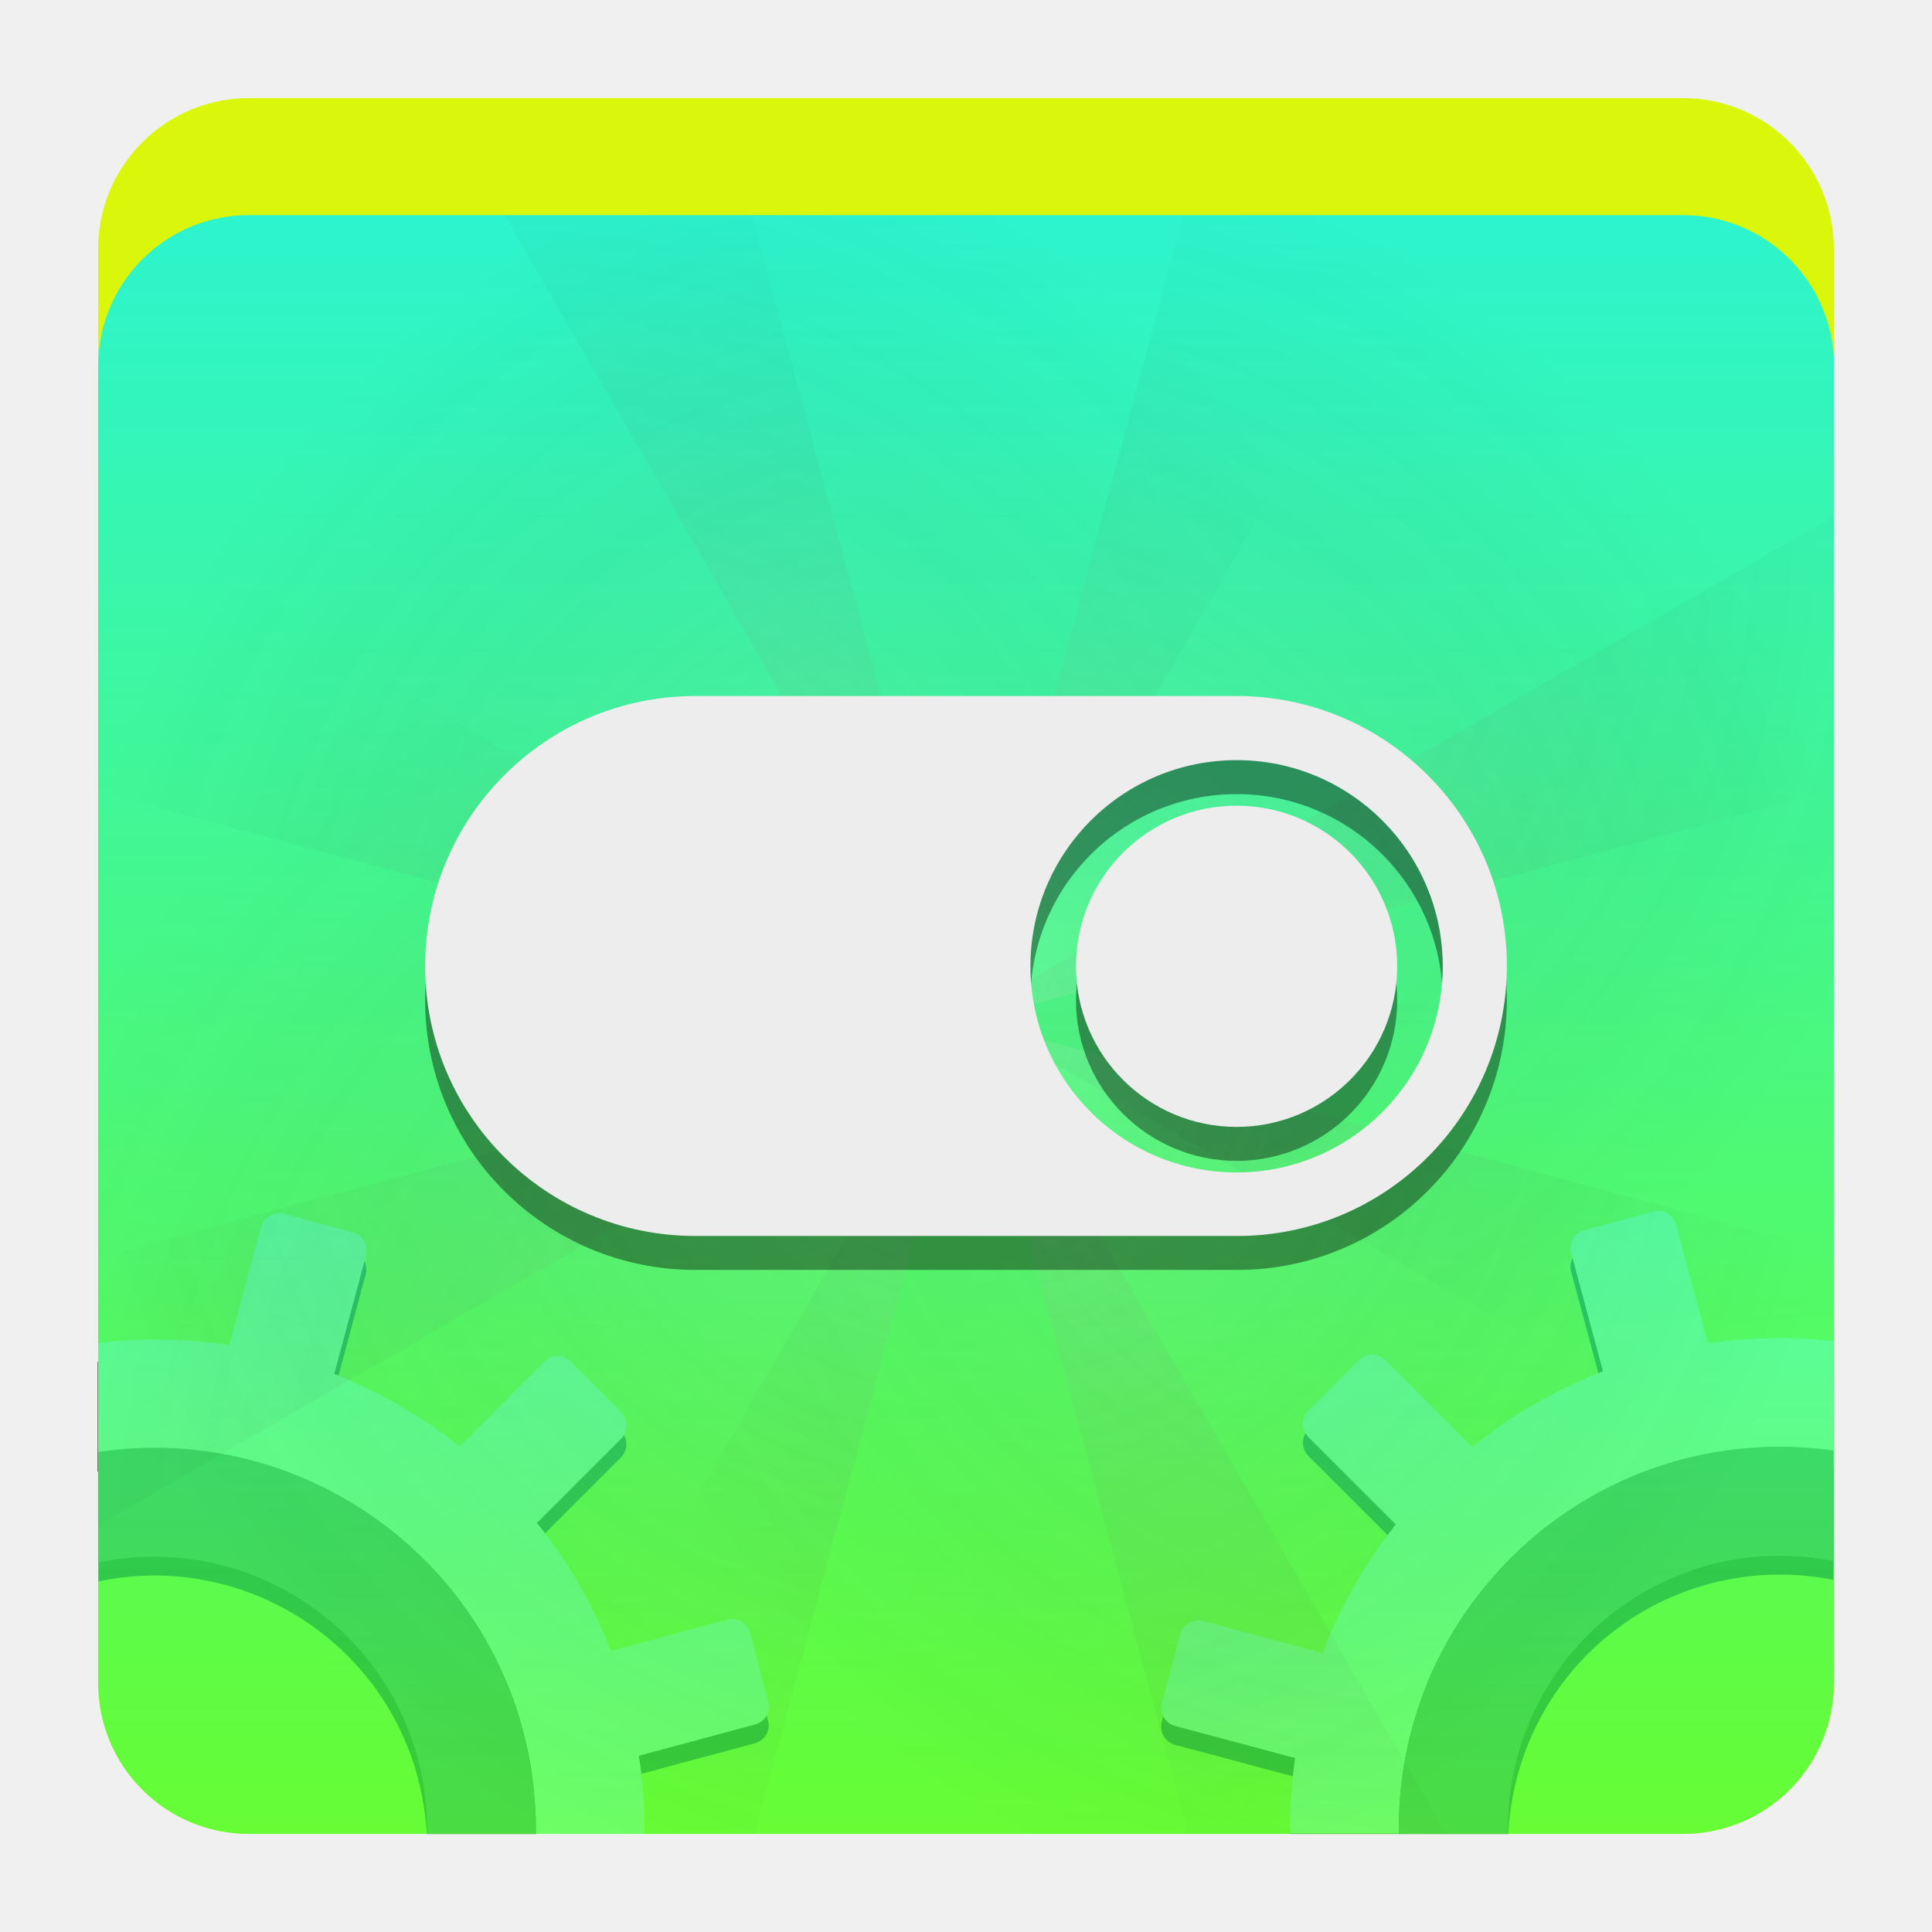
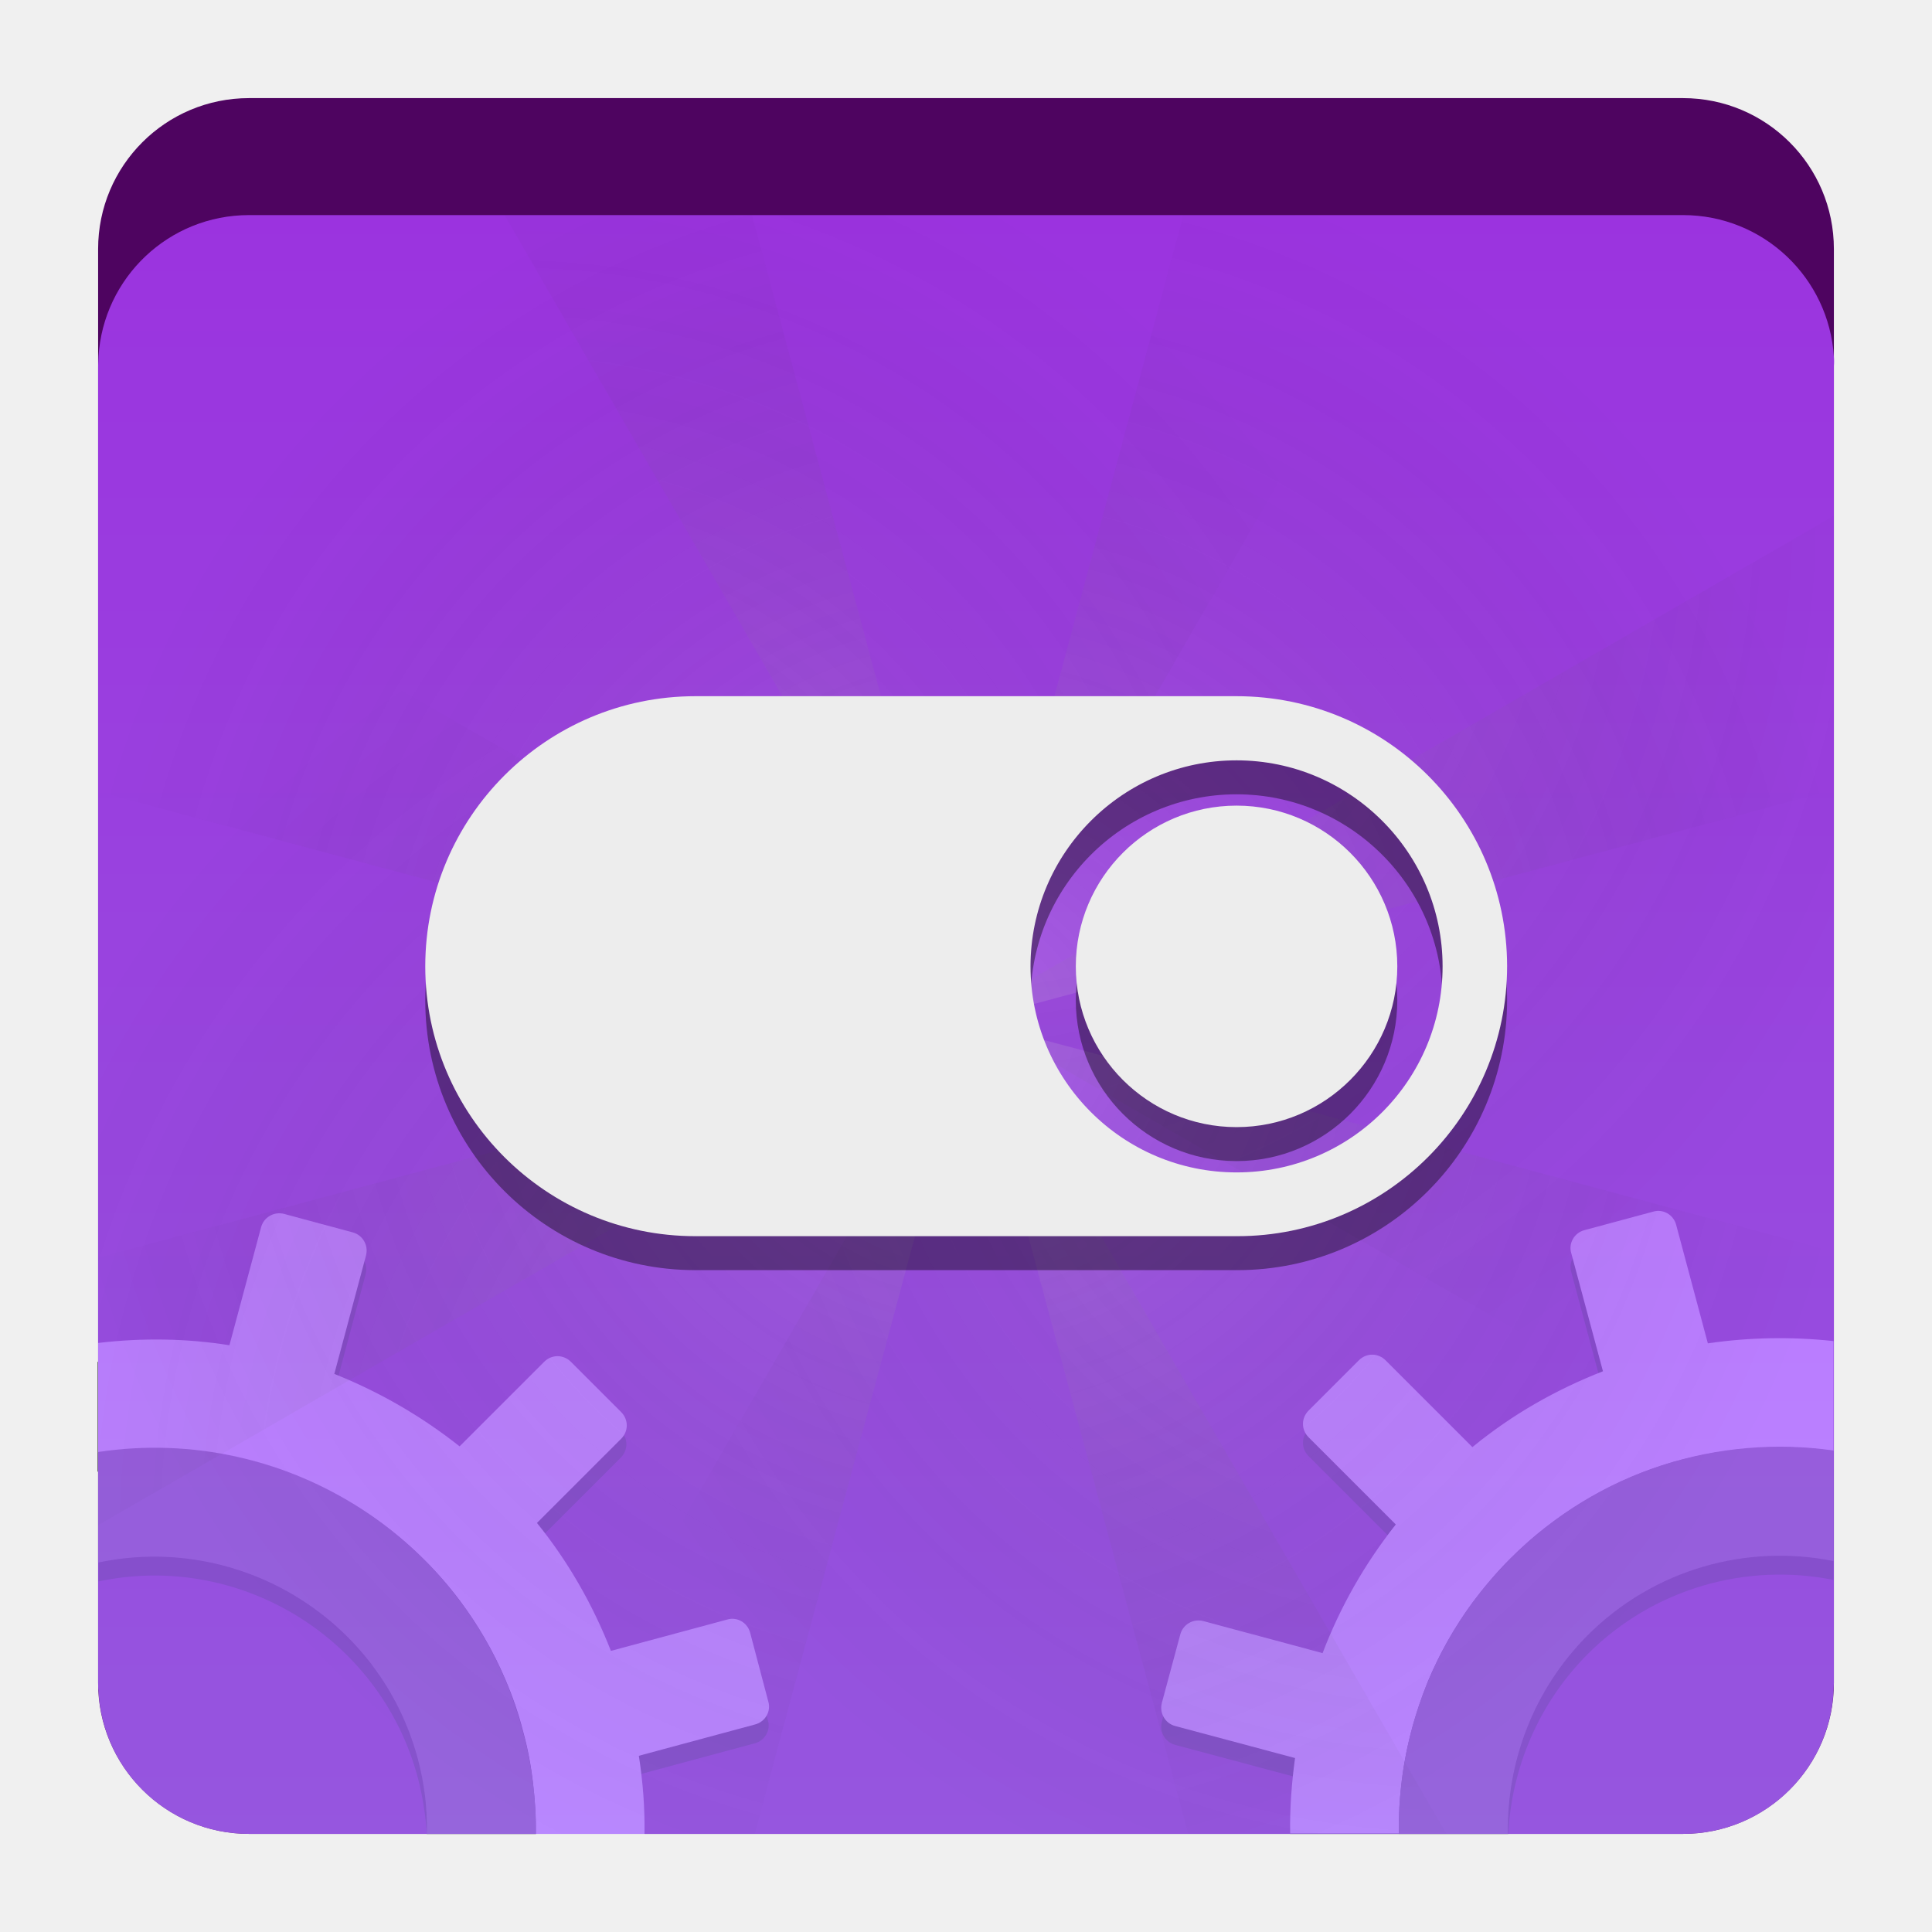
<svg xmlns="http://www.w3.org/2000/svg" version="1.1" id="Layer_1" x="0px" y="0px" viewBox="0 0 512 512" style="enable-background:new 0 0 512 512;" xml:space="preserve">
  <g>
-     <path style="fill:#DAF70B;" d="M446,486H66c-22.1,0-40-17.9-40-40V66c0-22.1,17.9-40,40-40h380c22.1,0,40,17.9,40,40v380   C486,468.1,468.1,486,446,486z" />
+     <path style="fill:#4E0460;" d="M446,486H66c-22.1,0-40-17.9-40-40V66c0-22.1,17.9-40,40-40h380c22.1,0,40,17.9,40,40v380   C486,468.1,468.1,486,446,486z" />
    <g>
      <g>
        <g>
          <path d="M53.3,389.6c9.5,1.2,18.9,3.7,27.8,7.6c3.5,1.5,7,3.3,10.4,5.2c3.4,2,6.7,4.1,9.8,6.4c7.8,5.8,14.7,12.6,20.5,20.3      c4.8,6.4,8.9,13.4,12.1,20.9c1.9,4.4,3.5,9,4.7,13.7c1.3,4.7,2.2,9.5,2.7,14.2c0.3,2.7,0.5,5.4,0.6,8.1h28.8      c-0.1-5.2-0.6-10.4-1.5-15.7L200,462c2.7-0.7,4.3-3.5,3.5-6.1l-4.8-18.2c-0.7-2.7-3.5-4.3-6.1-3.5l-30.8,8.3      c-4.9-12.5-11.5-23.9-19.6-33.9l22.3-22.3c2-2,2-5.1,0-7.1l-13.3-13.3c-2-2-5.1-2-7.1,0l-22.4,22.4c-10.1-8-21.2-14.4-33.2-19.2      l8.4-31.4c0.7-2.7-0.9-5.4-3.5-6.1l-18.2-4.9c-2.7-0.7-5.4,0.9-6.1,3.5l-8.4,31.3c-11.3-1.8-23-2-34.8-0.6V390      c0.8-0.1,1.6-0.2,2.3-0.3C36.6,388.6,45,388.6,53.3,389.6z" />
          <path d="M110.7,471c1.3,5,2.1,10,2.4,15H142c-0.3-7.4-1.4-15-3.4-22.4c-13.4-50.2-62.4-81.4-112.5-73.8v29.3      C63.2,411.2,100.7,433.8,110.7,471z" />
        </g>
        <g>
          <path d="M452.6,361l-8.4-31.4c-0.7-2.7-3.5-4.3-6.1-3.5l-18.2,4.9c-2.7,0.7-4.3,3.5-3.5,6.1l8.4,31.3      c-12.3,4.8-24,11.4-34.6,20.1l-23-23c-2-2-5.1-2-7.1,0l-13.3,13.3c-2,2-2,5.1,0,7.1l23.1,23.1c-8.3,10.5-14.8,22-19.4,34.1      l-31.6-8.5c-2.7-0.7-5.4,0.9-6.1,3.5l-4.9,18.2c-0.7,2.7,0.9,5.4,3.5,6.1l31.8,8.5c-0.7,5-1.1,10-1.3,15.1h28.8      c0.1-2.5,0.3-4.9,0.5-7.4c1-9.7,3.5-19.1,7.1-28c3.1-7.4,7.1-14.5,11.9-21c3-4,6.3-7.9,9.9-11.5c3.3-3.3,6.7-6.3,10.3-9      c6.7-5.1,13.9-9.3,21.6-12.6c8.8-3.8,18.2-6.2,27.9-7.3c3.8-0.4,7.7-0.7,11.6-0.7s7.8,0.2,11.7,0.7c0.9,0.1,1.7,0.2,2.6,0.3      v-29.1C474.8,359.2,463.6,359.4,452.6,361z" />
          <path d="M400.3,418c-18.8,18.8-28.7,43.3-29.6,68h29c0.9-17.3,7.9-34.4,21-47.6c17.7-17.7,42.4-24.3,65.2-19.7v-29.3      C455.5,385.1,423.6,394.6,400.3,418z" />
        </g>
      </g>
      <g>
        <g>
          <path style="fill:#FFFFFF;" d="M198.8,432.7c-0.7-2.7-3.5-4.3-6.1-3.5l-30.8,8.3c-4.9-12.5-11.5-23.9-19.6-33.9l22.3-22.3      c2-2,2-5.1,0-7.1l-13.3-13.3c-2-2-5.1-2-7.1,0l-22.4,22.4c-10.1-8-21.2-14.4-33.2-19.2l8.4-31.4c0.7-2.7-0.9-5.4-3.5-6.1      l-18.2-4.9c-2.7-0.7-5.4,0.9-6.1,3.5l-8.4,31.3c-11.3-1.8-23-2-34.8-0.6V385c0.8-0.1,1.6-0.2,2.3-0.3c8.3-1.1,16.7-1.1,25-0.1      c9.5,1.2,18.9,3.7,27.8,7.6c3.5,1.5,7,3.3,10.4,5.2c3.4,2,6.7,4.1,9.8,6.4c7.8,5.8,14.7,12.6,20.5,20.3      c4.8,6.4,8.9,13.4,12.1,20.9c1.9,4.4,3.5,9,4.7,13.7c1.3,4.7,2.2,9.5,2.7,14.2c0.5,4.4,0.8,8.8,0.7,13.2h28.8      c0.1-6.9-0.4-13.8-1.5-20.8l30.8-8.3c2.7-0.7,4.3-3.5,3.5-6.1L198.8,432.7z" />
          <path style="fill:#515151;" d="M26,384.8v29.3c37.2-7.9,74.7,14.7,84.7,51.9c1.8,6.7,2.6,13.4,2.4,20H142c0.1-9-1-18.3-3.5-27.4      C125.1,408.4,76.1,377.2,26,384.8z" />
        </g>
        <g>
          <path style="fill:#FFFFFF;" d="M370.7,484.5c0-3.7,0.2-7.3,0.6-10.9c1-9.7,3.5-19.1,7.1-28c3.1-7.4,7.1-14.5,11.9-21      c3-4,6.3-7.9,9.9-11.5c3.3-3.3,6.7-6.3,10.3-9c6.7-5.1,13.9-9.3,21.6-12.6c8.8-3.8,18.2-6.2,27.9-7.3c3.8-0.4,7.7-0.7,11.6-0.7      s7.8,0.2,11.7,0.7c0.9,0.1,1.7,0.2,2.6,0.3v-29.1c-11.1-1.2-22.3-1-33.3,0.6l-8.4-31.4c-0.7-2.7-3.5-4.3-6.1-3.5l-18.2,4.9      c-2.7,0.7-4.3,3.5-3.5,6.1l8.4,31.3c-12.3,4.8-24,11.4-34.6,20.1l-23-23c-2-2-5.1-2-7.1,0l-13.3,13.3c-2,2-2,5.1,0,7.1      l23.1,23.1c-8.3,10.5-14.8,22-19.4,34.1l-31.6-8.5c-2.7-0.7-5.4,0.9-6.1,3.5l-4.9,18.2c-0.7,2.7,0.9,5.4,3.5,6.1l31.8,8.5      c-0.9,6.6-1.4,13.3-1.3,20h28.9C370.7,485.5,370.7,485,370.7,484.5z" />
          <path style="fill:#515151;" d="M420.7,433.4c17.7-17.7,42.4-24.3,65.2-19.7v-29.3c-30.4-4.3-62.3,5.2-85.6,28.6      c-20.1,20.1-30,46.6-29.6,73h28.9C399.3,467,406.3,447.9,420.7,433.4z" />
        </g>
      </g>
-       <linearGradient id="SVGID_1_" gradientUnits="userSpaceOnUse" x1="256.038" y1="486" x2="256.038" y2="57">
-         <stop offset="0" style="stop-color:#48FF3F" />
-         <stop offset="1" style="stop-color:#00F4FF" />
+       <linearGradient id="SVGID_1_" gradientUnits="userSpaceOnUse" x1="256.038" y1="26" x2="256.038" y2="455" gradientTransform="matrix(1 0 0 -1 0 512)">
+         <stop offset="0" style="stop-color:#A76AFF" />
+         <stop offset="1" style="stop-color:#AE3FFF" />
      </linearGradient>
-       <path style="opacity:0.8;fill:url(#SVGID_1_);" d="M486,94.6L486,94.6c-1.3-21-18.7-37.6-40-37.6H66c-21.3,0-38.6,16.6-39.9,37.5    v0.1c0,0.8-0.1,1.6-0.1,2.4v349c0,0.7,0,1.4,0.1,2.1c0,0,0,0,0,0.1C27.2,469.3,44.6,486,66,486h380c21.4,0,38.8-16.7,39.9-37.8    c0,0,0,0,0-0.1c0-0.7,0.1-1.4,0.1-2.1V97C486.1,96.2,486.1,95.4,486,94.6z" />
+       <path style="opacity:0.8;fill:url(#SVGID_1_);enable-background:new    ;" d="M486,94.6L486,94.6c-1.3-21-18.7-37.6-40-37.6H66    c-21.3,0-38.6,16.6-39.9,37.5v0.1c0,0.8-0.1,1.6-0.1,2.4v349c0,0.7,0,1.4,0.1,2.1c0,0,0,0,0,0.1C27.2,469.3,44.6,486,66,486h380    c21.4,0,38.8-16.7,39.9-37.8c0,0,0,0,0-0.1c0-0.7,0.1-1.4,0.1-2.1V97C486.1,96.2,486.1,95.4,486,94.6z" />
      <g style="opacity:0.3;">
        <g>
-           <radialGradient id="SVGID_2_" cx="256.561" cy="271.188" r="236.516" gradientUnits="userSpaceOnUse">
+           <radialGradient id="SVGID_2_" cx="256.561" cy="240.811" r="236.516" gradientTransform="matrix(1 0 0 -1 0 512)" gradientUnits="userSpaceOnUse">
            <stop offset="0" style="stop-color:#FFFFFF;stop-opacity:0.5" />
            <stop offset="1" style="stop-color:#000000;stop-opacity:0" />
          </radialGradient>
          <path style="fill:url(#SVGID_2_);" d="M485.9,448.2c0,0,0,0,0-0.1c0-0.7,0.1-1.4,0.1-2.1V331.7l-228.8-61.3L314.9,486h131      C467.4,486,484.8,469.3,485.9,448.2z" />
-           <radialGradient id="SVGID_3_" cx="258.364" cy="273.312" r="240.447" gradientUnits="userSpaceOnUse">
+           <radialGradient id="SVGID_3_" cx="258.364" cy="238.689" r="240.447" gradientTransform="matrix(1 0 0 -1 0 512)" gradientUnits="userSpaceOnUse">
            <stop offset="0" style="stop-color:#FFFFFF;stop-opacity:0.5" />
            <stop offset="1" style="stop-color:#000000;stop-opacity:0" />
          </radialGradient>
          <path style="fill:url(#SVGID_3_);" d="M26.1,94.5L26.1,94.5c0,0.9-0.1,1.7-0.1,2.5v112.8l230.8,61.8L199.3,57H66      C44.7,57,27.4,73.6,26.1,94.5z" />
        </g>
        <g>
-           <radialGradient id="SVGID_4_" cx="258.188" cy="270.901" r="234.782" gradientUnits="userSpaceOnUse">
+           <radialGradient id="SVGID_4_" cx="258.188" cy="241.099" r="234.782" gradientTransform="matrix(1 0 0 -1 0 512)" gradientUnits="userSpaceOnUse">
            <stop offset="0" style="stop-color:#FFFFFF;stop-opacity:0.5" />
            <stop offset="1" style="stop-color:#000000;stop-opacity:0" />
          </radialGradient>
          <path style="fill:url(#SVGID_4_);" d="M486,97c0.1-0.8,0.1-1.6,0-2.4c-1.3-21-18.7-37.6-40-37.6H313.6l-57.3,213.8L486,209.3V97      z" />
-           <radialGradient id="SVGID_5_" cx="258.774" cy="270.599" r="244.663" gradientUnits="userSpaceOnUse">
+           <radialGradient id="SVGID_5_" cx="258.774" cy="241.401" r="244.663" gradientTransform="matrix(1 0 0 -1 0 512)" gradientUnits="userSpaceOnUse">
            <stop offset="0" style="stop-color:#FFFFFF;stop-opacity:0.5" />
            <stop offset="1" style="stop-color:#000000;stop-opacity:0" />
          </radialGradient>
          <path style="fill:url(#SVGID_5_);" d="M26,446c0,0.7,0,1.4,0.1,2.1c0,0,0,0,0,0.1C27.2,469.3,44.6,486,66,486h134l57.6-214.8      L26,333.3V446z" />
        </g>
      </g>
      <g style="opacity:0.3;">
        <g>
-           <radialGradient id="SVGID_6_" cx="256.415" cy="137.719" r="262.924" gradientUnits="userSpaceOnUse">
+           <radialGradient id="SVGID_6_" cx="256.415" cy="374.281" r="262.924" gradientTransform="matrix(1 0 0 -1 0 512)" gradientUnits="userSpaceOnUse">
            <stop offset="0" style="stop-color:#FFFFFF;stop-opacity:0.5" />
            <stop offset="1" style="stop-color:#000000;stop-opacity:0" />
          </radialGradient>
          <polygon style="fill:url(#SVGID_6_);" points="486,401.1 486,136.7 257,268.9     " />
-           <radialGradient id="SVGID_7_" cx="259.389" cy="406.336" r="273.854" gradientUnits="userSpaceOnUse">
+           <radialGradient id="SVGID_7_" cx="259.389" cy="105.664" r="273.854" gradientTransform="matrix(1 0 0 -1 0 512)" gradientUnits="userSpaceOnUse">
            <stop offset="0" style="stop-color:#FFFFFF;stop-opacity:0.5" />
            <stop offset="1" style="stop-color:#000000;stop-opacity:0" />
          </radialGradient>
          <polygon style="fill:url(#SVGID_7_);" points="26,404.2 257.8,270.4 26,136.5     " />
        </g>
        <g>
-           <radialGradient id="SVGID_8_" cx="135.644" cy="270.131" r="251.433" gradientUnits="userSpaceOnUse">
+           <radialGradient id="SVGID_8_" cx="135.644" cy="241.869" r="251.433" gradientTransform="matrix(1 0 0 -1 0 512)" gradientUnits="userSpaceOnUse">
            <stop offset="0" style="stop-color:#FFFFFF;stop-opacity:0.5" />
            <stop offset="1" style="stop-color:#000000;stop-opacity:0" />
          </radialGradient>
          <polygon style="fill:url(#SVGID_8_);" points="256.7,270 379.7,57 133.7,57     " />
-           <radialGradient id="SVGID_9_" cx="384.556" cy="268.66" r="246.866" gradientUnits="userSpaceOnUse">
+           <radialGradient id="SVGID_9_" cx="384.556" cy="243.34" r="246.866" gradientTransform="matrix(1 0 0 -1 0 512)" gradientUnits="userSpaceOnUse">
            <stop offset="0" style="stop-color:#FFFFFF;stop-opacity:0.5" />
            <stop offset="1" style="stop-color:#000000;stop-opacity:0" />
          </radialGradient>
          <polygon style="fill:url(#SVGID_9_);" points="258.1,269.3 133,486 383.3,486     " />
        </g>
      </g>
    </g>
  </g>
  <g style="opacity:0.4;">
-     <path d="M327.707,193.452H184.293l0,0l0,0c-39.546,0-71.627,32.081-71.627,71.627s32.081,71.468,71.627,71.468c0,0,0,0,0.159,0   h143.413l0,0c39.546,0,71.469-32.081,71.469-71.627C399.334,225.534,367.253,193.452,327.707,193.452z M327.707,319.713   c-30.176,0-54.634-24.458-54.634-54.634s24.458-54.634,54.634-54.634s54.634,24.458,54.634,54.634   C382.34,295.255,357.882,319.713,327.707,319.713z" />
-     <path d="M327.707,222.516c-23.505,0-42.563,19.058-42.563,42.563s19.058,42.563,42.563,42.563s42.563-19.058,42.563-42.563   C370.27,241.574,351.212,222.516,327.707,222.516z" />
+     <path d="M327.7,193.5H184.3l0,0l0,0c-39.5,0-71.6,32.1-71.6,71.6s32.1,71.5,71.6,71.5c0,0,0,0,0.2,0h143.4l0,0   c39.5,0,71.5-32.1,71.5-71.6C399.3,225.5,367.3,193.5,327.7,193.5z M327.7,319.7c-30.2,0-54.6-24.5-54.6-54.6s24.5-54.6,54.6-54.6   s54.6,24.5,54.6,54.6C382.3,295.3,357.9,319.7,327.7,319.7z" />
+     <path d="M327.7,222.5c-23.5,0-42.6,19.1-42.6,42.6s19.1,42.6,42.6,42.6s42.6-19.1,42.6-42.6C370.3,241.6,351.2,222.5,327.7,222.5z" />
  </g>
  <g>
-     <path style="fill:#EDEDED;" d="M327.707,184.452H184.293l0,0l0,0c-39.546,0-71.627,32.081-71.627,71.627   s32.081,71.468,71.627,71.468c0,0,0,0,0.159,0h143.413l0,0c39.546,0,71.469-32.081,71.469-71.627   C399.334,216.534,367.253,184.452,327.707,184.452z M327.707,310.713c-30.176,0-54.634-24.458-54.634-54.634   s24.458-54.634,54.634-54.634s54.634,24.458,54.634,54.634C382.34,286.255,357.882,310.713,327.707,310.713z" />
-     <path style="fill:#EDEDED;" d="M327.707,213.516c-23.505,0-42.563,19.058-42.563,42.563s19.058,42.563,42.563,42.563   s42.563-19.058,42.563-42.563C370.27,232.574,351.212,213.516,327.707,213.516z" />
+     <path style="fill:#EDEDED;" d="M327.7,184.5H184.3l0,0l0,0c-39.5,0-71.6,32.1-71.6,71.6s32.1,71.5,71.6,71.5c0,0,0,0,0.2,0h143.4   l0,0c39.5,0,71.5-32.1,71.5-71.6C399.3,216.5,367.3,184.5,327.7,184.5z M327.7,310.7c-30.2,0-54.6-24.5-54.6-54.6   s24.5-54.6,54.6-54.6s54.6,24.5,54.6,54.6C382.3,286.3,357.9,310.7,327.7,310.7z" />
+     <path style="fill:#EDEDED;" d="M327.7,213.5c-23.5,0-42.6,19.1-42.6,42.6s19.1,42.6,42.6,42.6s42.6-19.1,42.6-42.6   C370.3,232.6,351.2,213.5,327.7,213.5z" />
  </g>
</svg>
